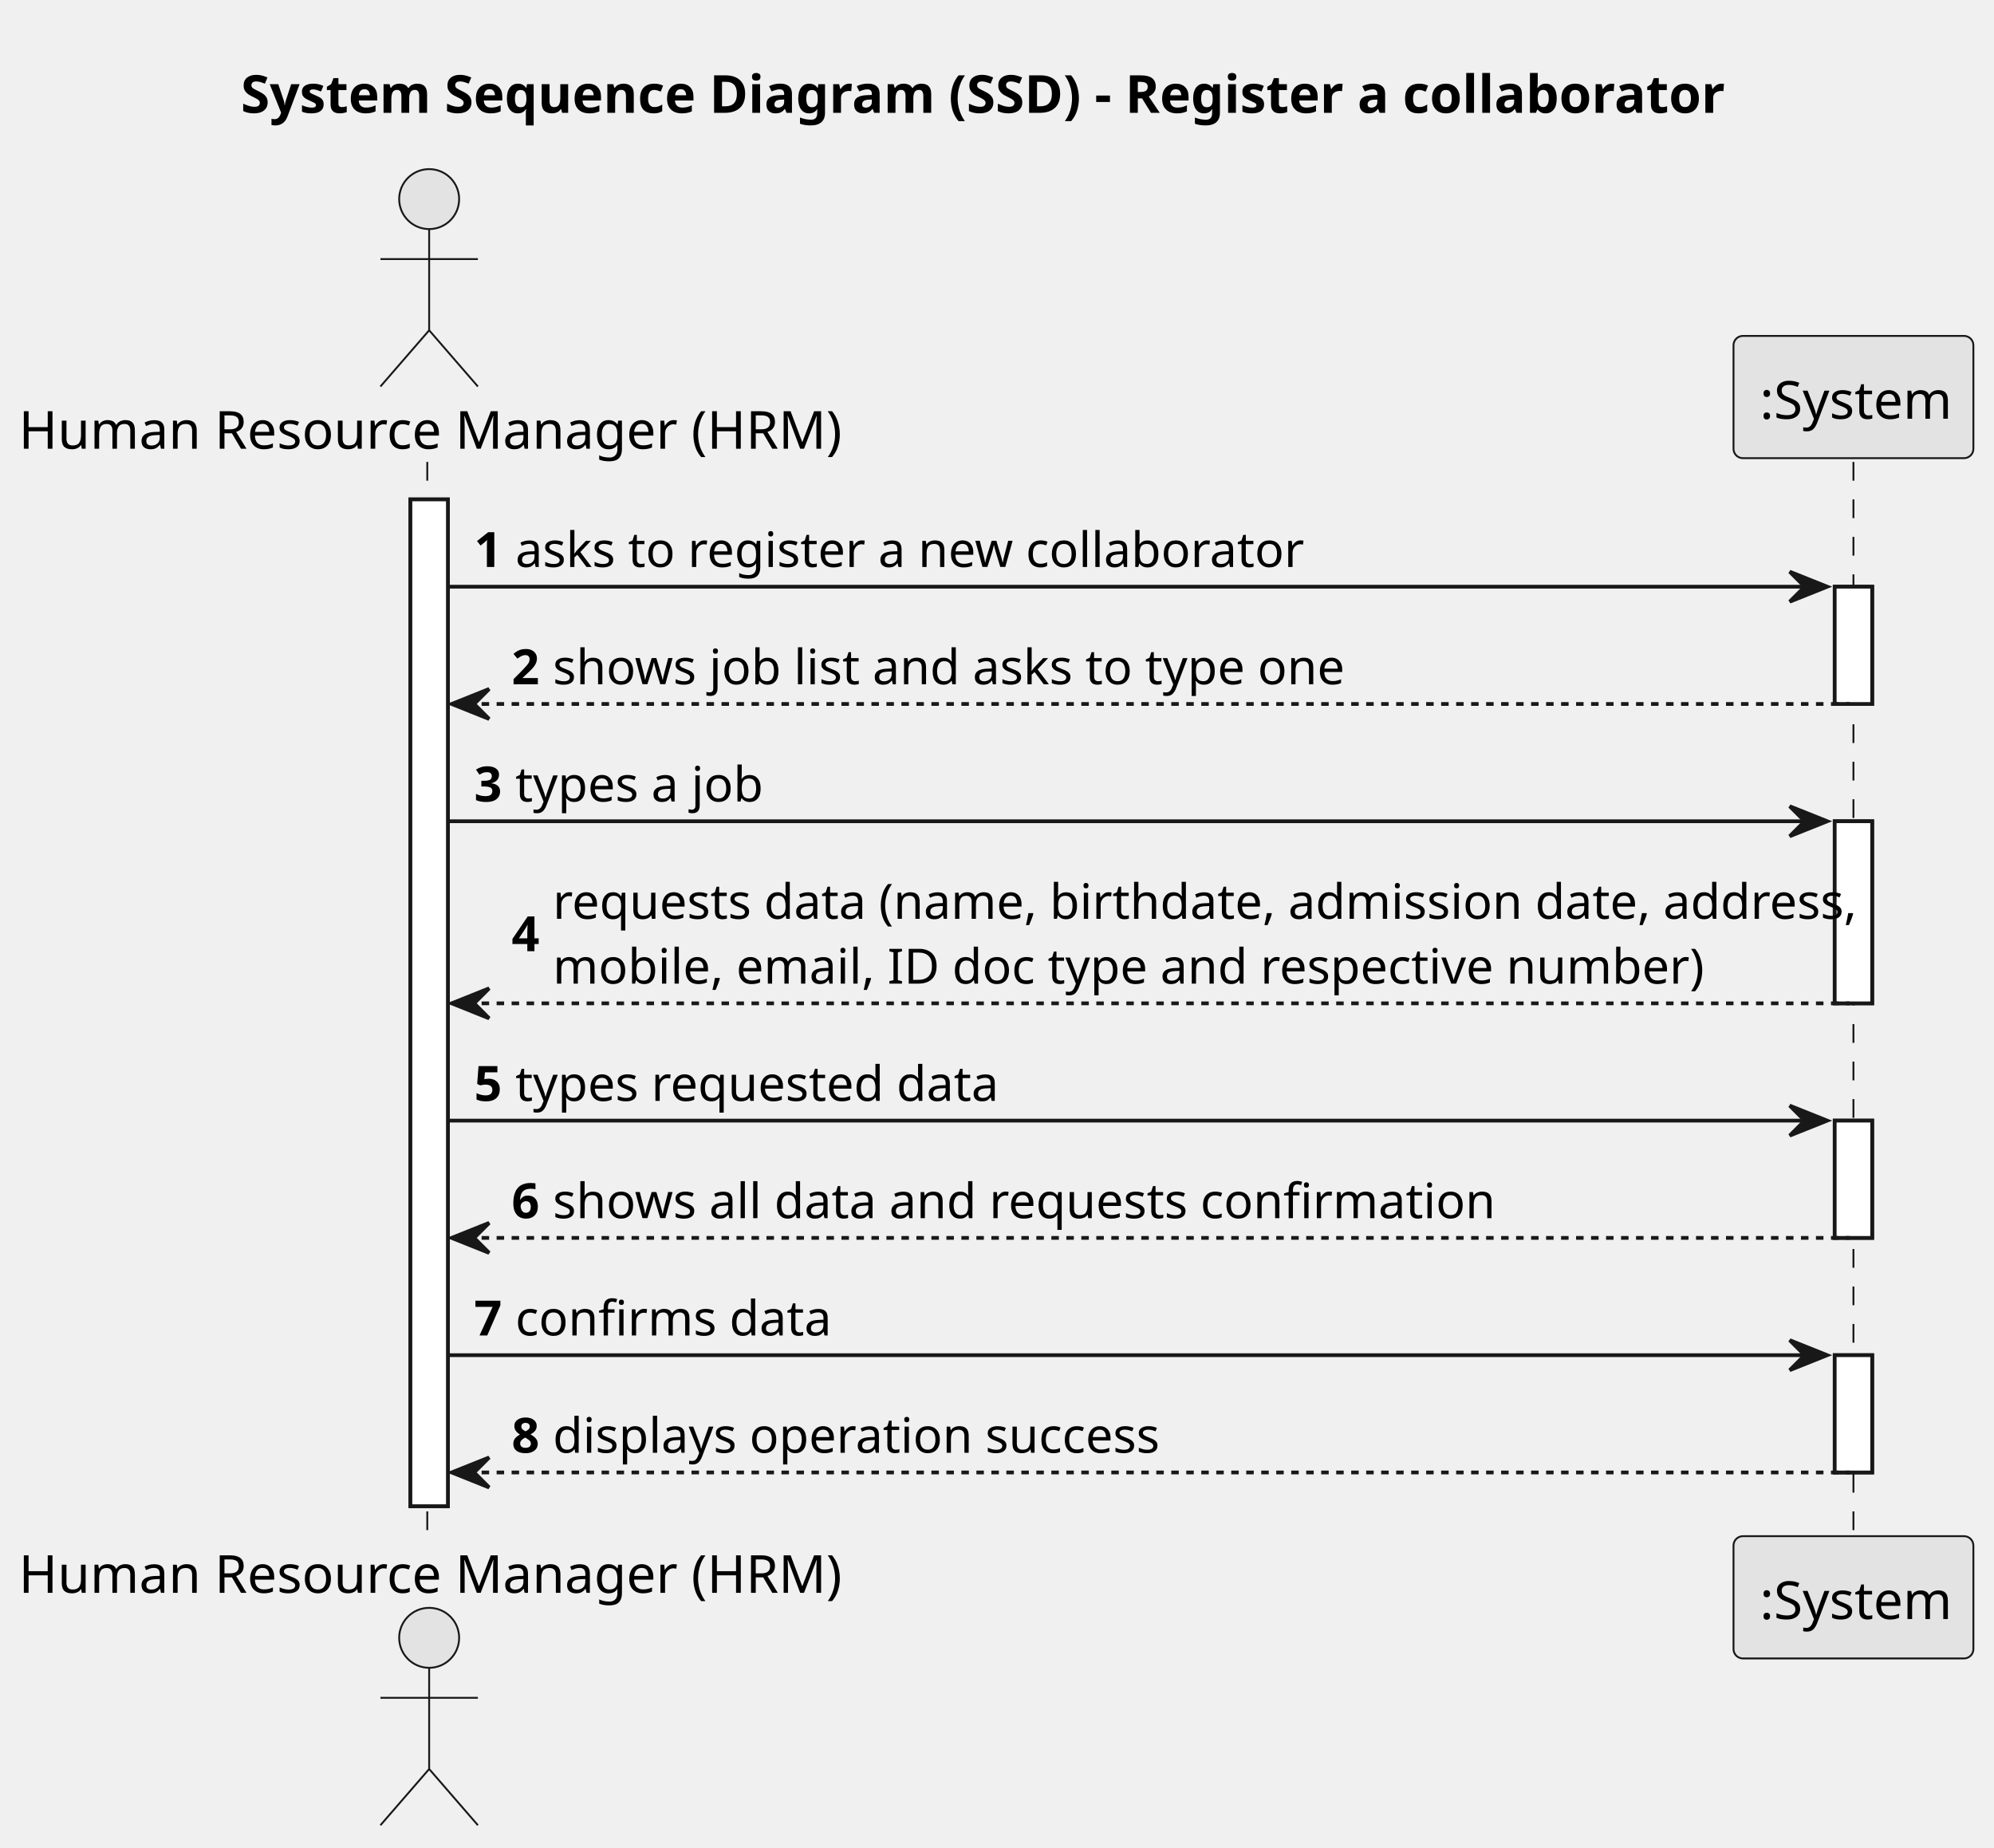
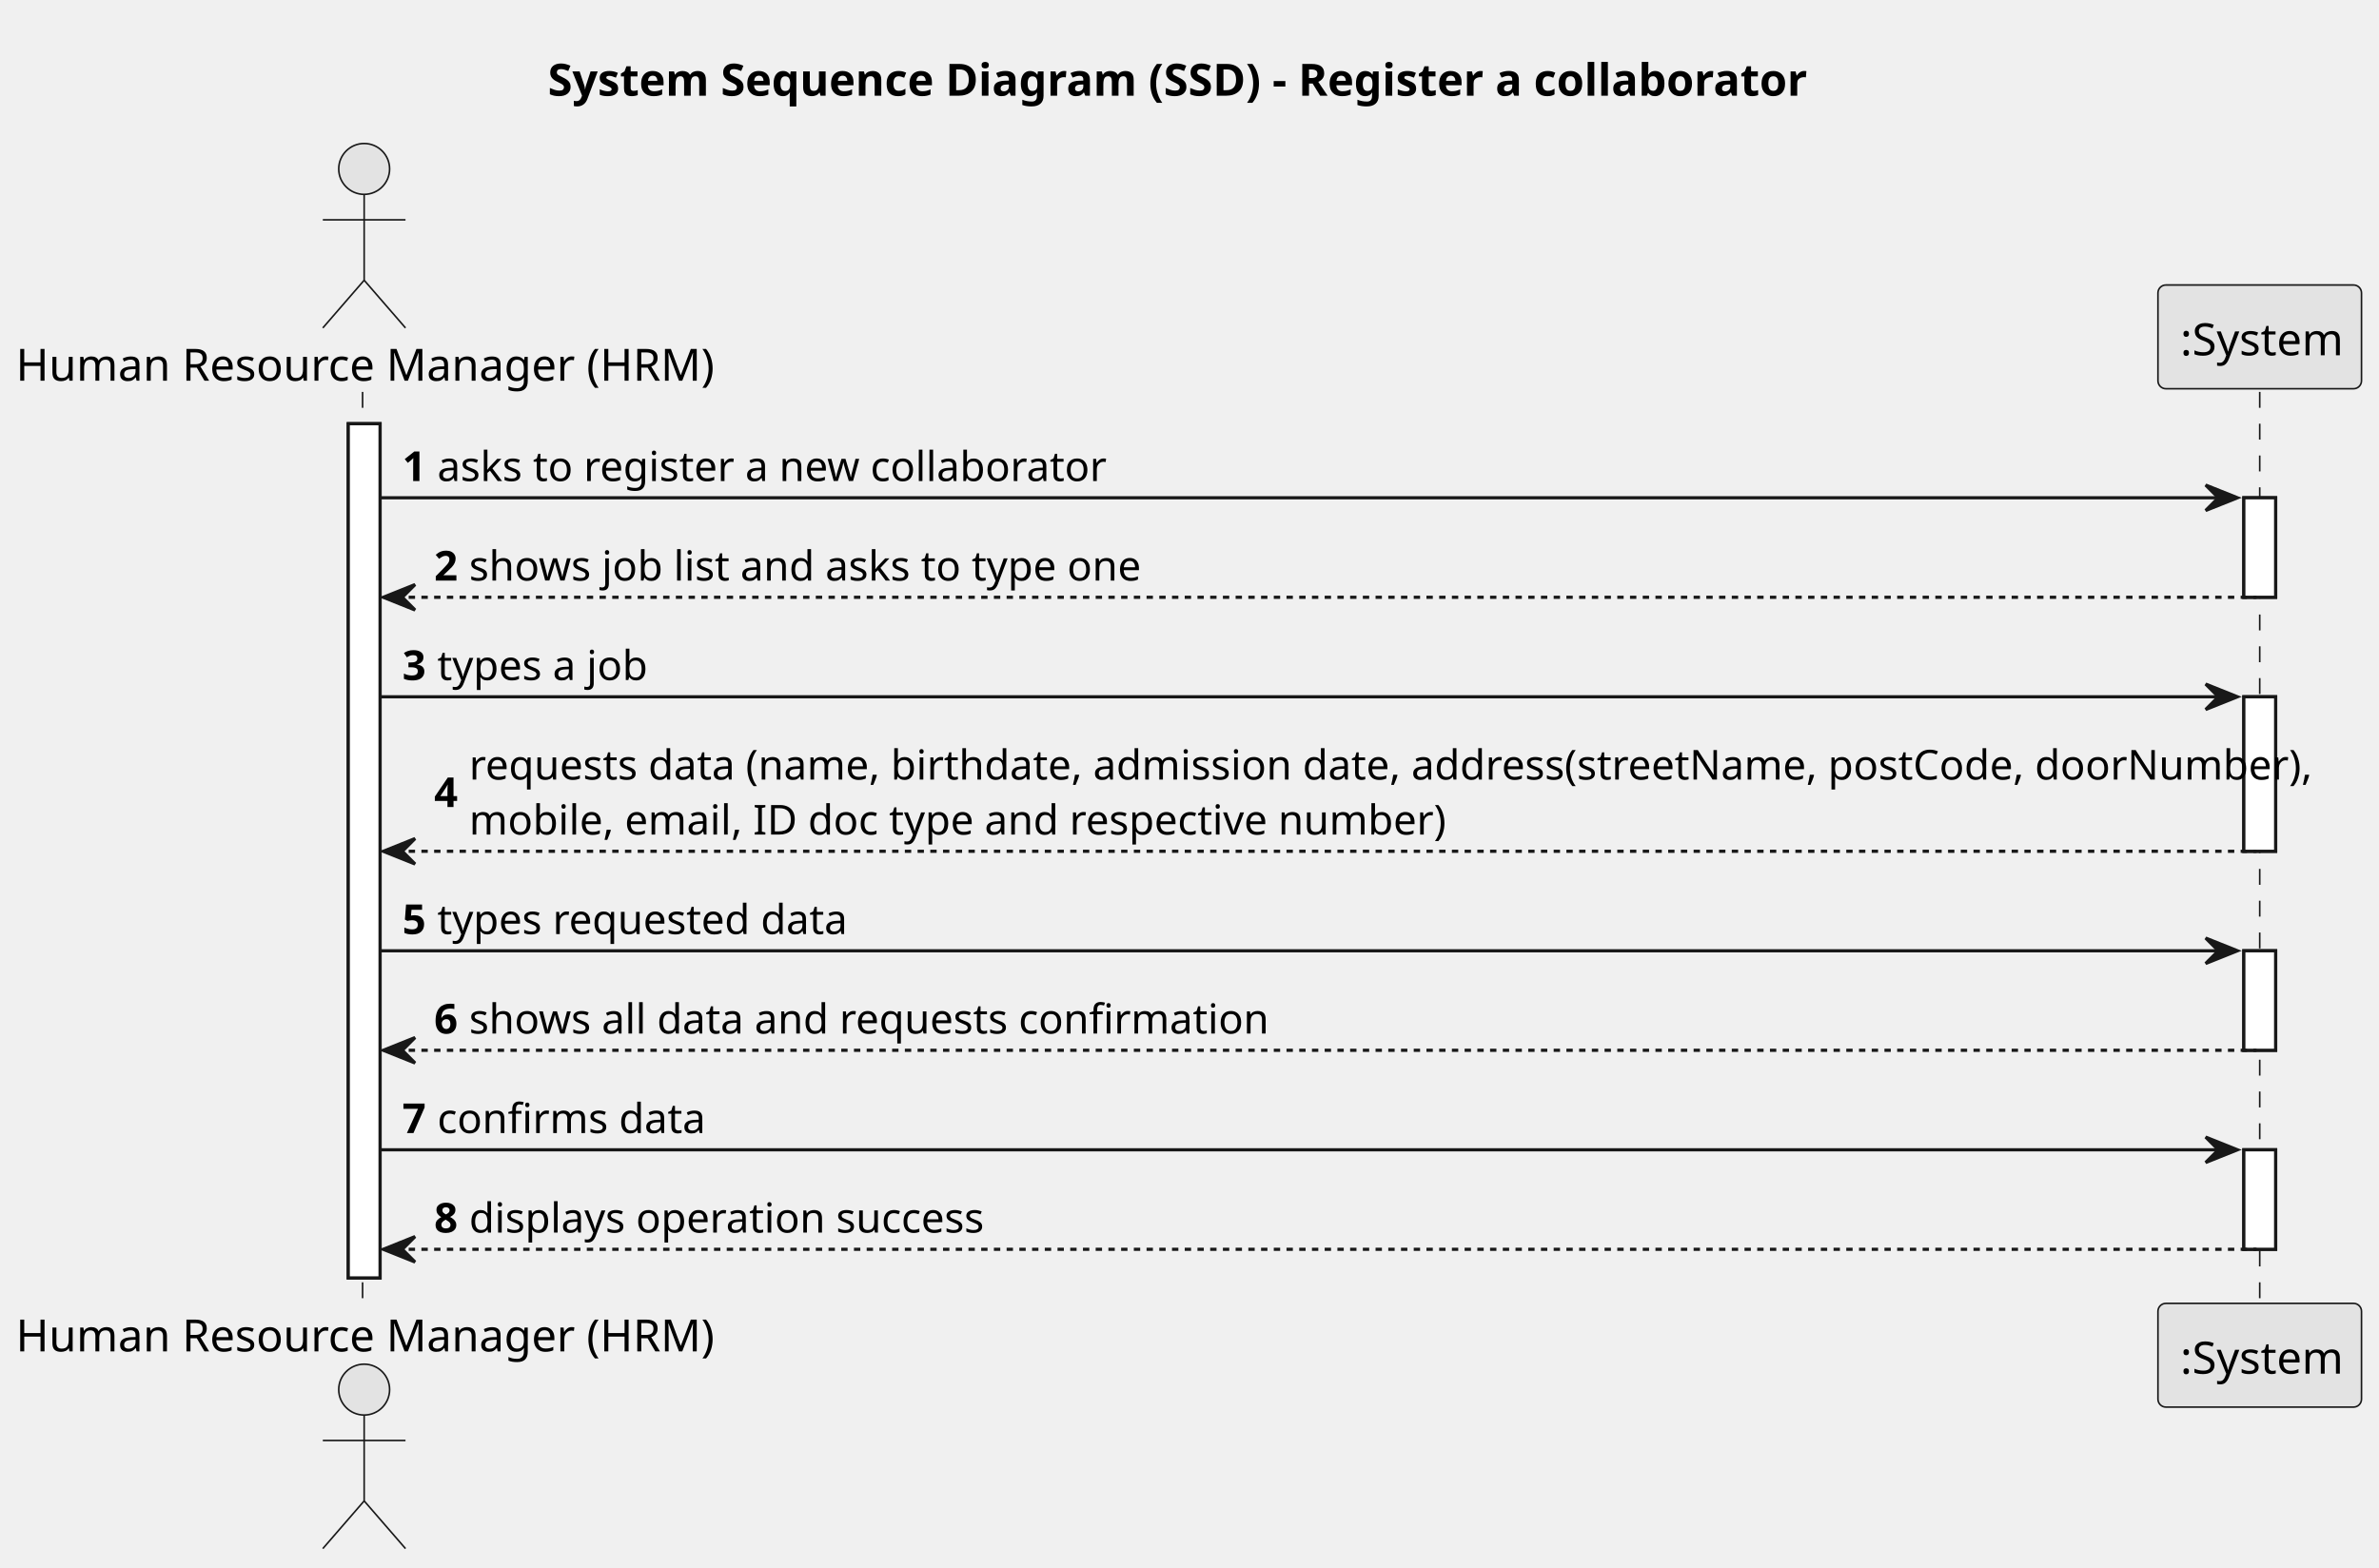
- <svg xmlns="http://www.w3.org/2000/svg" contentStyleType="text/css" height="493px" preserveAspectRatio="none" style="width:532px;height:493px;background:#FFFFFF;" version="1.1" viewBox="0 0 532 493" width="532px" zoomAndPan="magnify">
+ <svg xmlns="http://www.w3.org/2000/svg" contentStyleType="text/css" height="493px" preserveAspectRatio="none" style="width:748px;height:493px;background:#FFFFFF;" version="1.1" viewBox="0 0 748 493" width="748px" zoomAndPan="magnify">
  <defs />
  <g>
-     <text fill="#000000" font-family="sans-serif" font-size="14" font-weight="bold" lengthAdjust="spacing" textLength="402" x="64.25" y="30.107">System Sequence Diagram (SSD) - Register a collaborator</text>
+     <text fill="#000000" font-family="sans-serif" font-size="14" font-weight="bold" lengthAdjust="spacing" textLength="402" x="172.25" y="30.107">System Sequence Diagram (SSD) - Register a collaborator</text>
    <rect fill="#FFFFFF" height="268.619" style="stroke:#181818;stroke-width:1.0;" width="10" x="109.5" y="133.242" />
-     <rect fill="#FFFFFF" height="31.291" style="stroke:#181818;stroke-width:1.0;" width="10" x="489.5" y="156.533" />
-     <rect fill="#FFFFFF" height="48.582" style="stroke:#181818;stroke-width:1.0;" width="10" x="489.5" y="219.115" />
-     <rect fill="#FFFFFF" height="31.291" style="stroke:#181818;stroke-width:1.0;" width="10" x="489.5" y="298.988" />
-     <rect fill="#FFFFFF" height="31.291" style="stroke:#181818;stroke-width:1.0;" width="10" x="489.5" y="361.57" />
+     <rect fill="#FFFFFF" height="31.291" style="stroke:#181818;stroke-width:1.0;" width="10" x="705.5" y="156.533" />
+     <rect fill="#FFFFFF" height="48.582" style="stroke:#181818;stroke-width:1.0;" width="10" x="705.5" y="219.115" />
+     <rect fill="#FFFFFF" height="31.291" style="stroke:#181818;stroke-width:1.0;" width="10" x="705.5" y="298.988" />
+     <rect fill="#FFFFFF" height="31.291" style="stroke:#181818;stroke-width:1.0;" width="10" x="705.5" y="361.57" />
    <line style="stroke:#181818;stroke-width:0.5;stroke-dasharray:5.0,5.0;" x1="114" x2="114" y1="123.242" y2="410.861" />
-     <line style="stroke:#181818;stroke-width:0.5;stroke-dasharray:5.0,5.0;" x1="494.5" x2="494.5" y1="123.242" y2="410.861" />
+     <line style="stroke:#181818;stroke-width:0.5;stroke-dasharray:5.0,5.0;" x1="710.5" x2="710.5" y1="123.242" y2="410.861" />
    <text fill="#000000" font-family="sans-serif" font-size="14" lengthAdjust="spacing" textLength="213" x="5" y="119.728">Human Resource Manager (HRM)</text>
    <ellipse cx="114.5" cy="53.121" fill="#E3E3E3" rx="8" ry="8" style="stroke:#181818;stroke-width:0.5;" />
    <path d="M114.5,61.121 L114.5,88.121 M101.5,69.121 L127.5,69.121 M114.5,88.121 L101.5,103.121 M114.5,88.121 L127.5,103.121 " fill="none" style="stroke:#181818;stroke-width:0.5;" />
    <text fill="#000000" font-family="sans-serif" font-size="14" lengthAdjust="spacing" textLength="213" x="5" y="424.969">Human Resource Manager (HRM)</text>
    <ellipse cx="114.5" cy="436.982" fill="#E3E3E3" rx="8" ry="8" style="stroke:#181818;stroke-width:0.5;" />
    <path d="M114.5,444.982 L114.5,471.982 M101.5,452.982 L127.5,452.982 M114.5,471.982 L101.5,486.982 M114.5,471.982 L127.5,486.982 " fill="none" style="stroke:#181818;stroke-width:0.5;" />
-     <rect fill="#E3E3E3" height="32.621" rx="2.5" ry="2.5" style="stroke:#181818;stroke-width:0.5;" width="64" x="462.5" y="89.621" />
-     <text fill="#000000" font-family="sans-serif" font-size="14" lengthAdjust="spacing" textLength="50" x="469.5" y="111.728">:System</text>
-     <rect fill="#E3E3E3" height="32.621" rx="2.5" ry="2.5" style="stroke:#181818;stroke-width:0.5;" width="64" x="462.5" y="409.861" />
-     <text fill="#000000" font-family="sans-serif" font-size="14" lengthAdjust="spacing" textLength="50" x="469.5" y="431.969">:System</text>
+     <rect fill="#E3E3E3" height="32.621" rx="2.5" ry="2.5" style="stroke:#181818;stroke-width:0.5;" width="64" x="678.5" y="89.621" />
+     <text fill="#000000" font-family="sans-serif" font-size="14" lengthAdjust="spacing" textLength="50" x="685.5" y="111.728">:System</text>
+     <rect fill="#E3E3E3" height="32.621" rx="2.5" ry="2.5" style="stroke:#181818;stroke-width:0.5;" width="64" x="678.5" y="409.861" />
+     <text fill="#000000" font-family="sans-serif" font-size="14" lengthAdjust="spacing" textLength="50" x="685.5" y="431.969">:System</text>
    <rect fill="#FFFFFF" height="268.619" style="stroke:#181818;stroke-width:1.0;" width="10" x="109.5" y="133.242" />
-     <rect fill="#FFFFFF" height="31.291" style="stroke:#181818;stroke-width:1.0;" width="10" x="489.5" y="156.533" />
-     <rect fill="#FFFFFF" height="48.582" style="stroke:#181818;stroke-width:1.0;" width="10" x="489.5" y="219.115" />
-     <rect fill="#FFFFFF" height="31.291" style="stroke:#181818;stroke-width:1.0;" width="10" x="489.5" y="298.988" />
-     <rect fill="#FFFFFF" height="31.291" style="stroke:#181818;stroke-width:1.0;" width="10" x="489.5" y="361.57" />
-     <polygon fill="#181818" points="477.5,152.533,487.5,156.533,477.5,160.533,481.5,156.533" style="stroke:#181818;stroke-width:1.0;" />
-     <line style="stroke:#181818;stroke-width:1.0;" x1="119.5" x2="483.5" y1="156.533" y2="156.533" />
+     <rect fill="#FFFFFF" height="31.291" style="stroke:#181818;stroke-width:1.0;" width="10" x="705.5" y="156.533" />
+     <rect fill="#FFFFFF" height="48.582" style="stroke:#181818;stroke-width:1.0;" width="10" x="705.5" y="219.115" />
+     <rect fill="#FFFFFF" height="31.291" style="stroke:#181818;stroke-width:1.0;" width="10" x="705.5" y="298.988" />
+     <rect fill="#FFFFFF" height="31.291" style="stroke:#181818;stroke-width:1.0;" width="10" x="705.5" y="361.57" />
+     <polygon fill="#181818" points="693.5,152.533,703.5,156.533,693.5,160.533,697.5,156.533" style="stroke:#181818;stroke-width:1.0;" />
+     <line style="stroke:#181818;stroke-width:1.0;" x1="119.5" x2="699.5" y1="156.533" y2="156.533" />
    <text fill="#000000" font-family="sans-serif" font-size="13" font-weight="bold" lengthAdjust="spacing" textLength="7" x="126.5" y="151.27">1</text>
    <text fill="#000000" font-family="sans-serif" font-size="13" lengthAdjust="spacing" textLength="199" x="137.5" y="151.27">asks to register a new collaborator</text>
    <polygon fill="#181818" points="130.5,183.824,120.5,187.824,130.5,191.824,126.5,187.824" style="stroke:#181818;stroke-width:1.0;" />
-     <line style="stroke:#181818;stroke-width:1.0;stroke-dasharray:2.0,2.0;" x1="124.5" x2="493.5" y1="187.824" y2="187.824" />
+     <line style="stroke:#181818;stroke-width:1.0;stroke-dasharray:2.0,2.0;" x1="124.5" x2="709.5" y1="187.824" y2="187.824" />
    <text fill="#000000" font-family="sans-serif" font-size="13" font-weight="bold" lengthAdjust="spacing" textLength="7" x="136.5" y="182.561">2</text>
    <text fill="#000000" font-family="sans-serif" font-size="13" lengthAdjust="spacing" textLength="205" x="147.5" y="182.561">shows job list and asks to type one</text>
-     <polygon fill="#181818" points="477.5,215.115,487.5,219.115,477.5,223.115,481.5,219.115" style="stroke:#181818;stroke-width:1.0;" />
-     <line style="stroke:#181818;stroke-width:1.0;" x1="119.5" x2="483.5" y1="219.115" y2="219.115" />
+     <polygon fill="#181818" points="693.5,215.115,703.5,219.115,693.5,223.115,697.5,219.115" style="stroke:#181818;stroke-width:1.0;" />
+     <line style="stroke:#181818;stroke-width:1.0;" x1="119.5" x2="699.5" y1="219.115" y2="219.115" />
    <text fill="#000000" font-family="sans-serif" font-size="13" font-weight="bold" lengthAdjust="spacing" textLength="7" x="126.5" y="213.852">3</text>
    <text fill="#000000" font-family="sans-serif" font-size="13" lengthAdjust="spacing" textLength="64" x="137.5" y="213.852">types a job</text>
    <polygon fill="#181818" points="130.5,263.697,120.5,267.697,130.5,271.697,126.5,267.697" style="stroke:#181818;stroke-width:1.0;" />
-     <line style="stroke:#181818;stroke-width:1.0;stroke-dasharray:2.0,2.0;" x1="124.5" x2="493.5" y1="267.697" y2="267.697" />
+     <line style="stroke:#181818;stroke-width:1.0;stroke-dasharray:2.0,2.0;" x1="124.5" x2="709.5" y1="267.697" y2="267.697" />
    <text fill="#000000" font-family="sans-serif" font-size="13" font-weight="bold" lengthAdjust="spacing" textLength="7" x="136.5" y="253.789">4</text>
-     <text fill="#000000" font-family="sans-serif" font-size="13" lengthAdjust="spacing" textLength="331" x="147.5" y="245.144">requests data (name, birthdate, admission date, address,</text>
+     <text fill="#000000" font-family="sans-serif" font-size="13" lengthAdjust="spacing" textLength="547" x="147.5" y="245.144">requests data (name, birthdate, admission date, address(streetName, postCode, doorNumber),</text>
    <text fill="#000000" font-family="sans-serif" font-size="13" lengthAdjust="spacing" textLength="289" x="147.5" y="262.435">mobile, email, ID doc type and respective number)</text>
-     <polygon fill="#181818" points="477.5,294.988,487.5,298.988,477.5,302.988,481.5,298.988" style="stroke:#181818;stroke-width:1.0;" />
-     <line style="stroke:#181818;stroke-width:1.0;" x1="119.5" x2="483.5" y1="298.988" y2="298.988" />
+     <polygon fill="#181818" points="693.5,294.988,703.5,298.988,693.5,302.988,697.5,298.988" style="stroke:#181818;stroke-width:1.0;" />
+     <line style="stroke:#181818;stroke-width:1.0;" x1="119.5" x2="699.5" y1="298.988" y2="298.988" />
    <text fill="#000000" font-family="sans-serif" font-size="13" font-weight="bold" lengthAdjust="spacing" textLength="7" x="126.5" y="293.726">5</text>
    <text fill="#000000" font-family="sans-serif" font-size="13" lengthAdjust="spacing" textLength="122" x="137.5" y="293.726">types requested data</text>
    <polygon fill="#181818" points="130.5,326.279,120.5,330.279,130.5,334.279,126.5,330.279" style="stroke:#181818;stroke-width:1.0;" />
-     <line style="stroke:#181818;stroke-width:1.0;stroke-dasharray:2.0,2.0;" x1="124.5" x2="493.5" y1="330.279" y2="330.279" />
+     <line style="stroke:#181818;stroke-width:1.0;stroke-dasharray:2.0,2.0;" x1="124.5" x2="709.5" y1="330.279" y2="330.279" />
    <text fill="#000000" font-family="sans-serif" font-size="13" font-weight="bold" lengthAdjust="spacing" textLength="7" x="136.5" y="325.017">6</text>
    <text fill="#000000" font-family="sans-serif" font-size="13" lengthAdjust="spacing" textLength="236" x="147.5" y="325.017">shows all data and requests confirmation</text>
-     <polygon fill="#181818" points="477.5,357.57,487.5,361.57,477.5,365.57,481.5,361.57" style="stroke:#181818;stroke-width:1.0;" />
-     <line style="stroke:#181818;stroke-width:1.0;" x1="119.5" x2="483.5" y1="361.57" y2="361.57" />
+     <polygon fill="#181818" points="693.5,357.57,703.5,361.57,693.5,365.57,697.5,361.57" style="stroke:#181818;stroke-width:1.0;" />
+     <line style="stroke:#181818;stroke-width:1.0;" x1="119.5" x2="699.5" y1="361.57" y2="361.57" />
    <text fill="#000000" font-family="sans-serif" font-size="13" font-weight="bold" lengthAdjust="spacing" textLength="7" x="126.5" y="356.308">7</text>
    <text fill="#000000" font-family="sans-serif" font-size="13" lengthAdjust="spacing" textLength="78" x="137.5" y="356.308">confirms data</text>
    <polygon fill="#181818" points="130.5,388.861,120.5,392.861,130.5,396.861,126.5,392.861" style="stroke:#181818;stroke-width:1.0;" />
-     <line style="stroke:#181818;stroke-width:1.0;stroke-dasharray:2.0,2.0;" x1="124.5" x2="493.5" y1="392.861" y2="392.861" />
+     <line style="stroke:#181818;stroke-width:1.0;stroke-dasharray:2.0,2.0;" x1="124.5" x2="709.5" y1="392.861" y2="392.861" />
    <text fill="#000000" font-family="sans-serif" font-size="13" font-weight="bold" lengthAdjust="spacing" textLength="7" x="136.5" y="387.599">8</text>
    <text fill="#000000" font-family="sans-serif" font-size="13" lengthAdjust="spacing" textLength="158" x="147.5" y="387.599">displays operation success</text>
  </g>
</svg>
